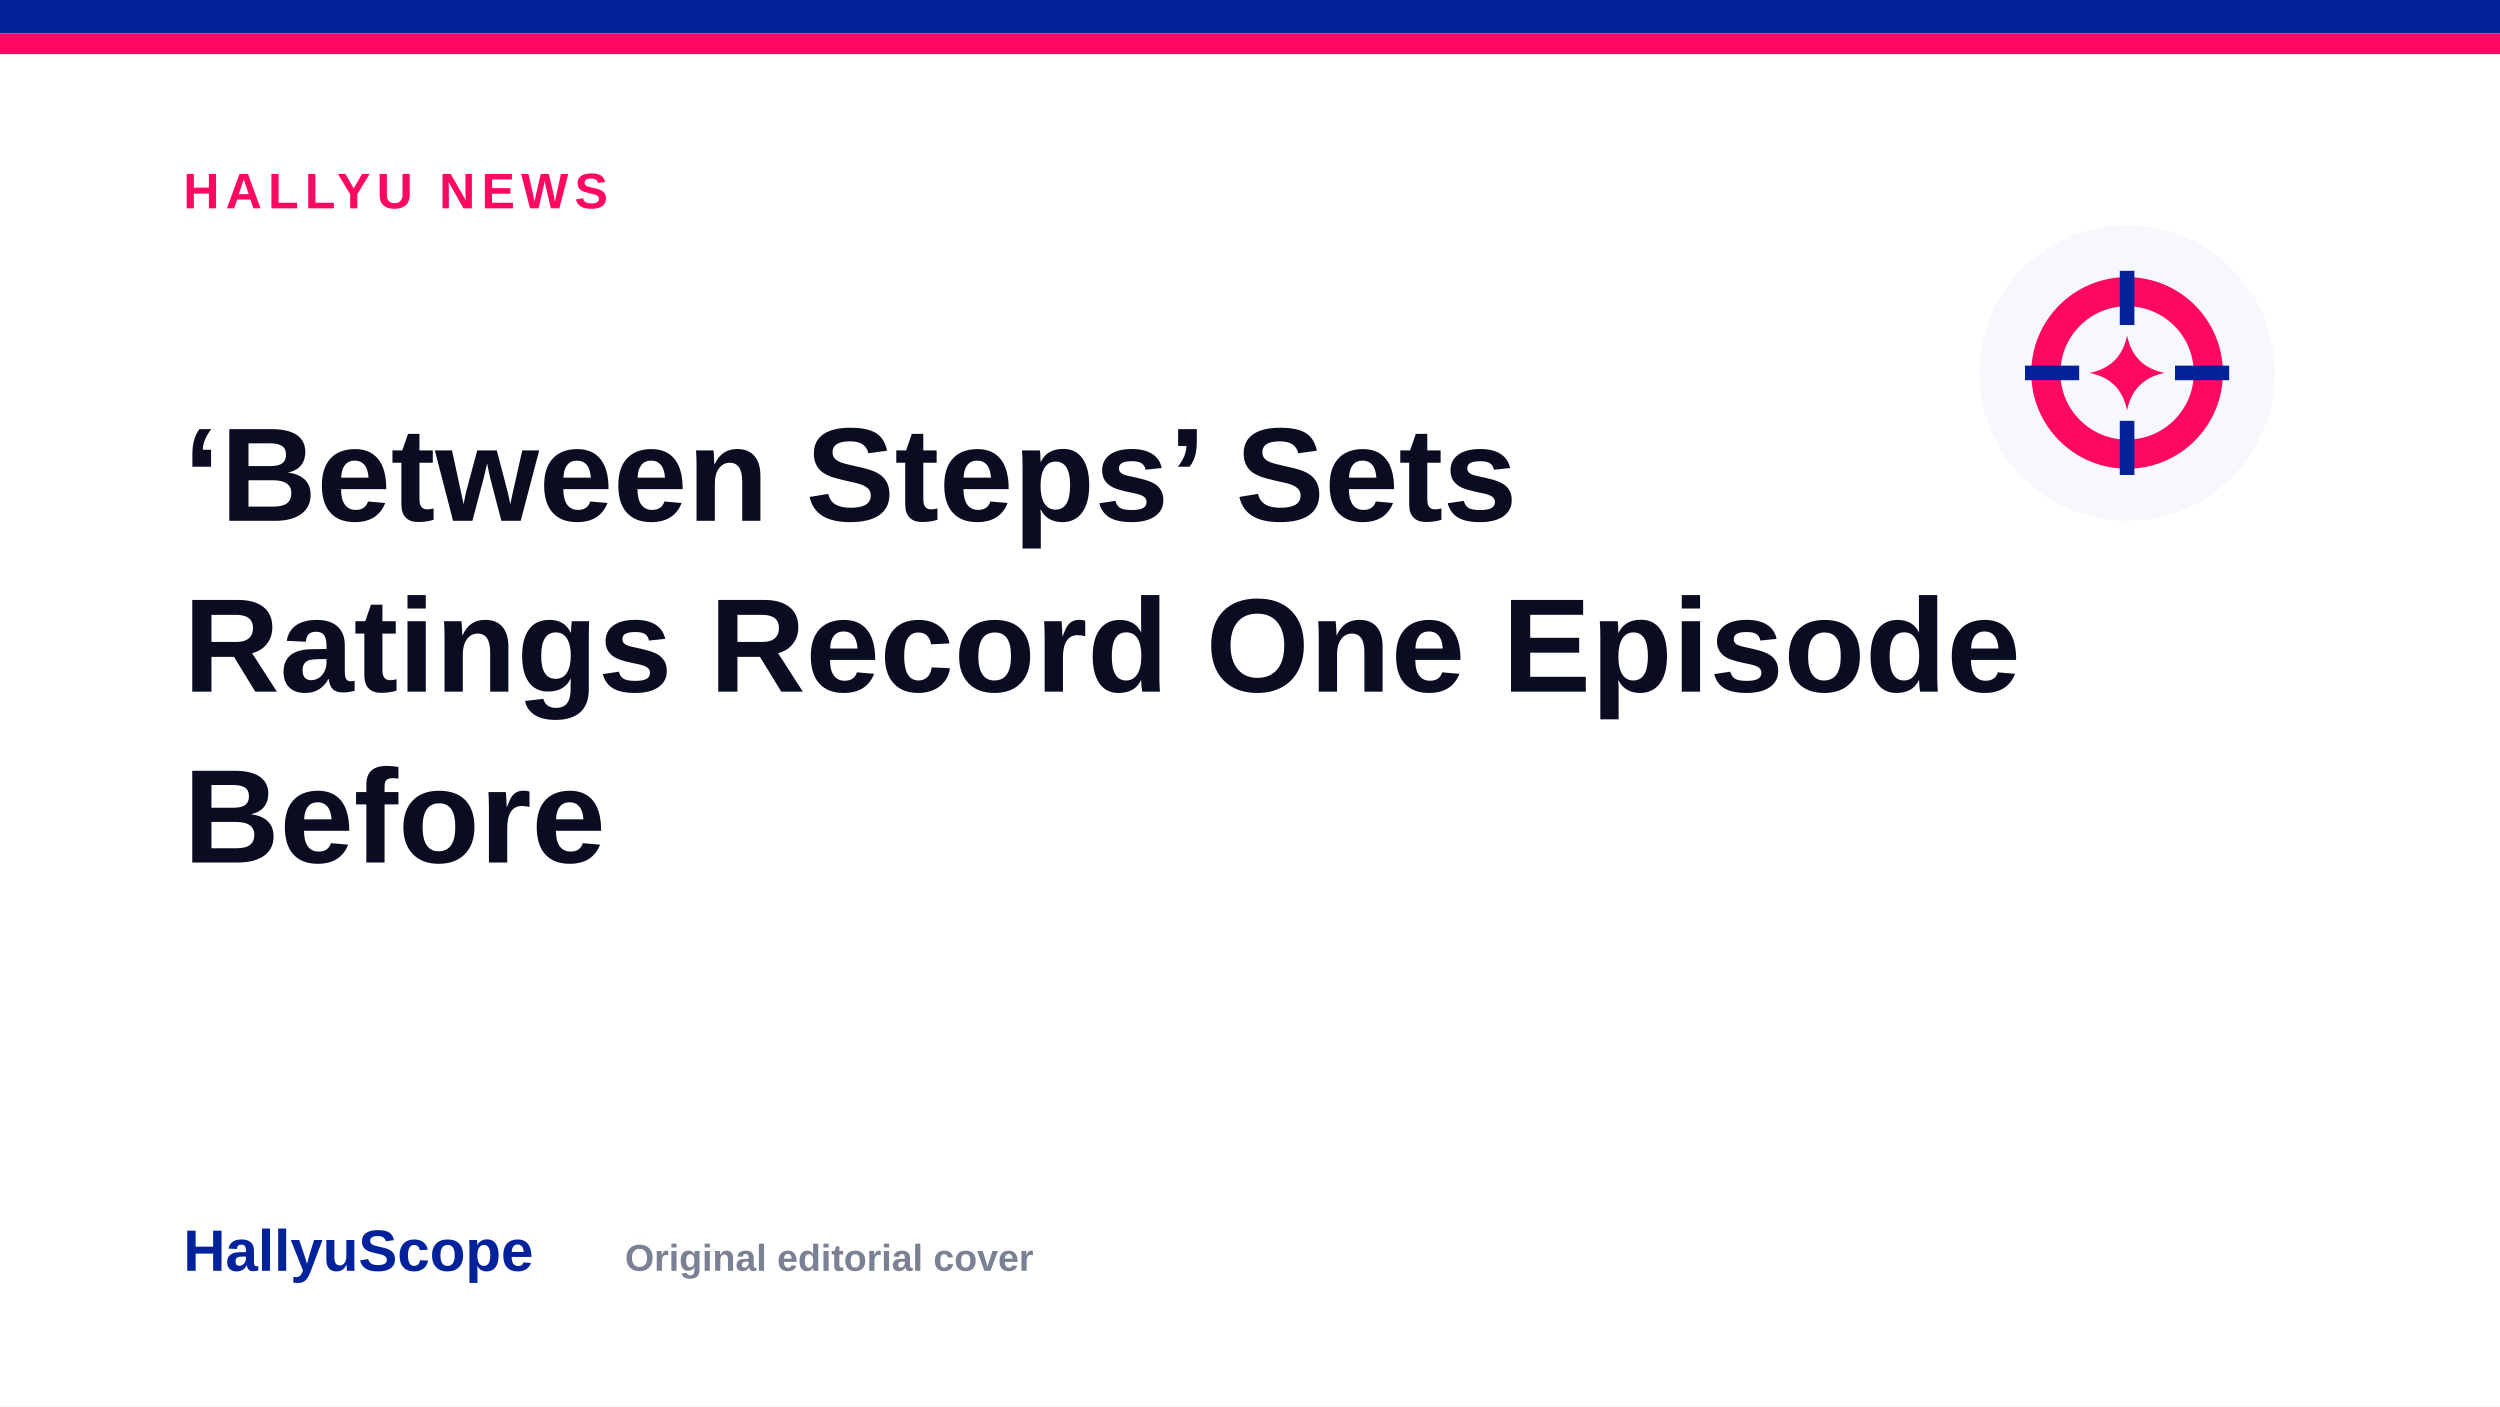
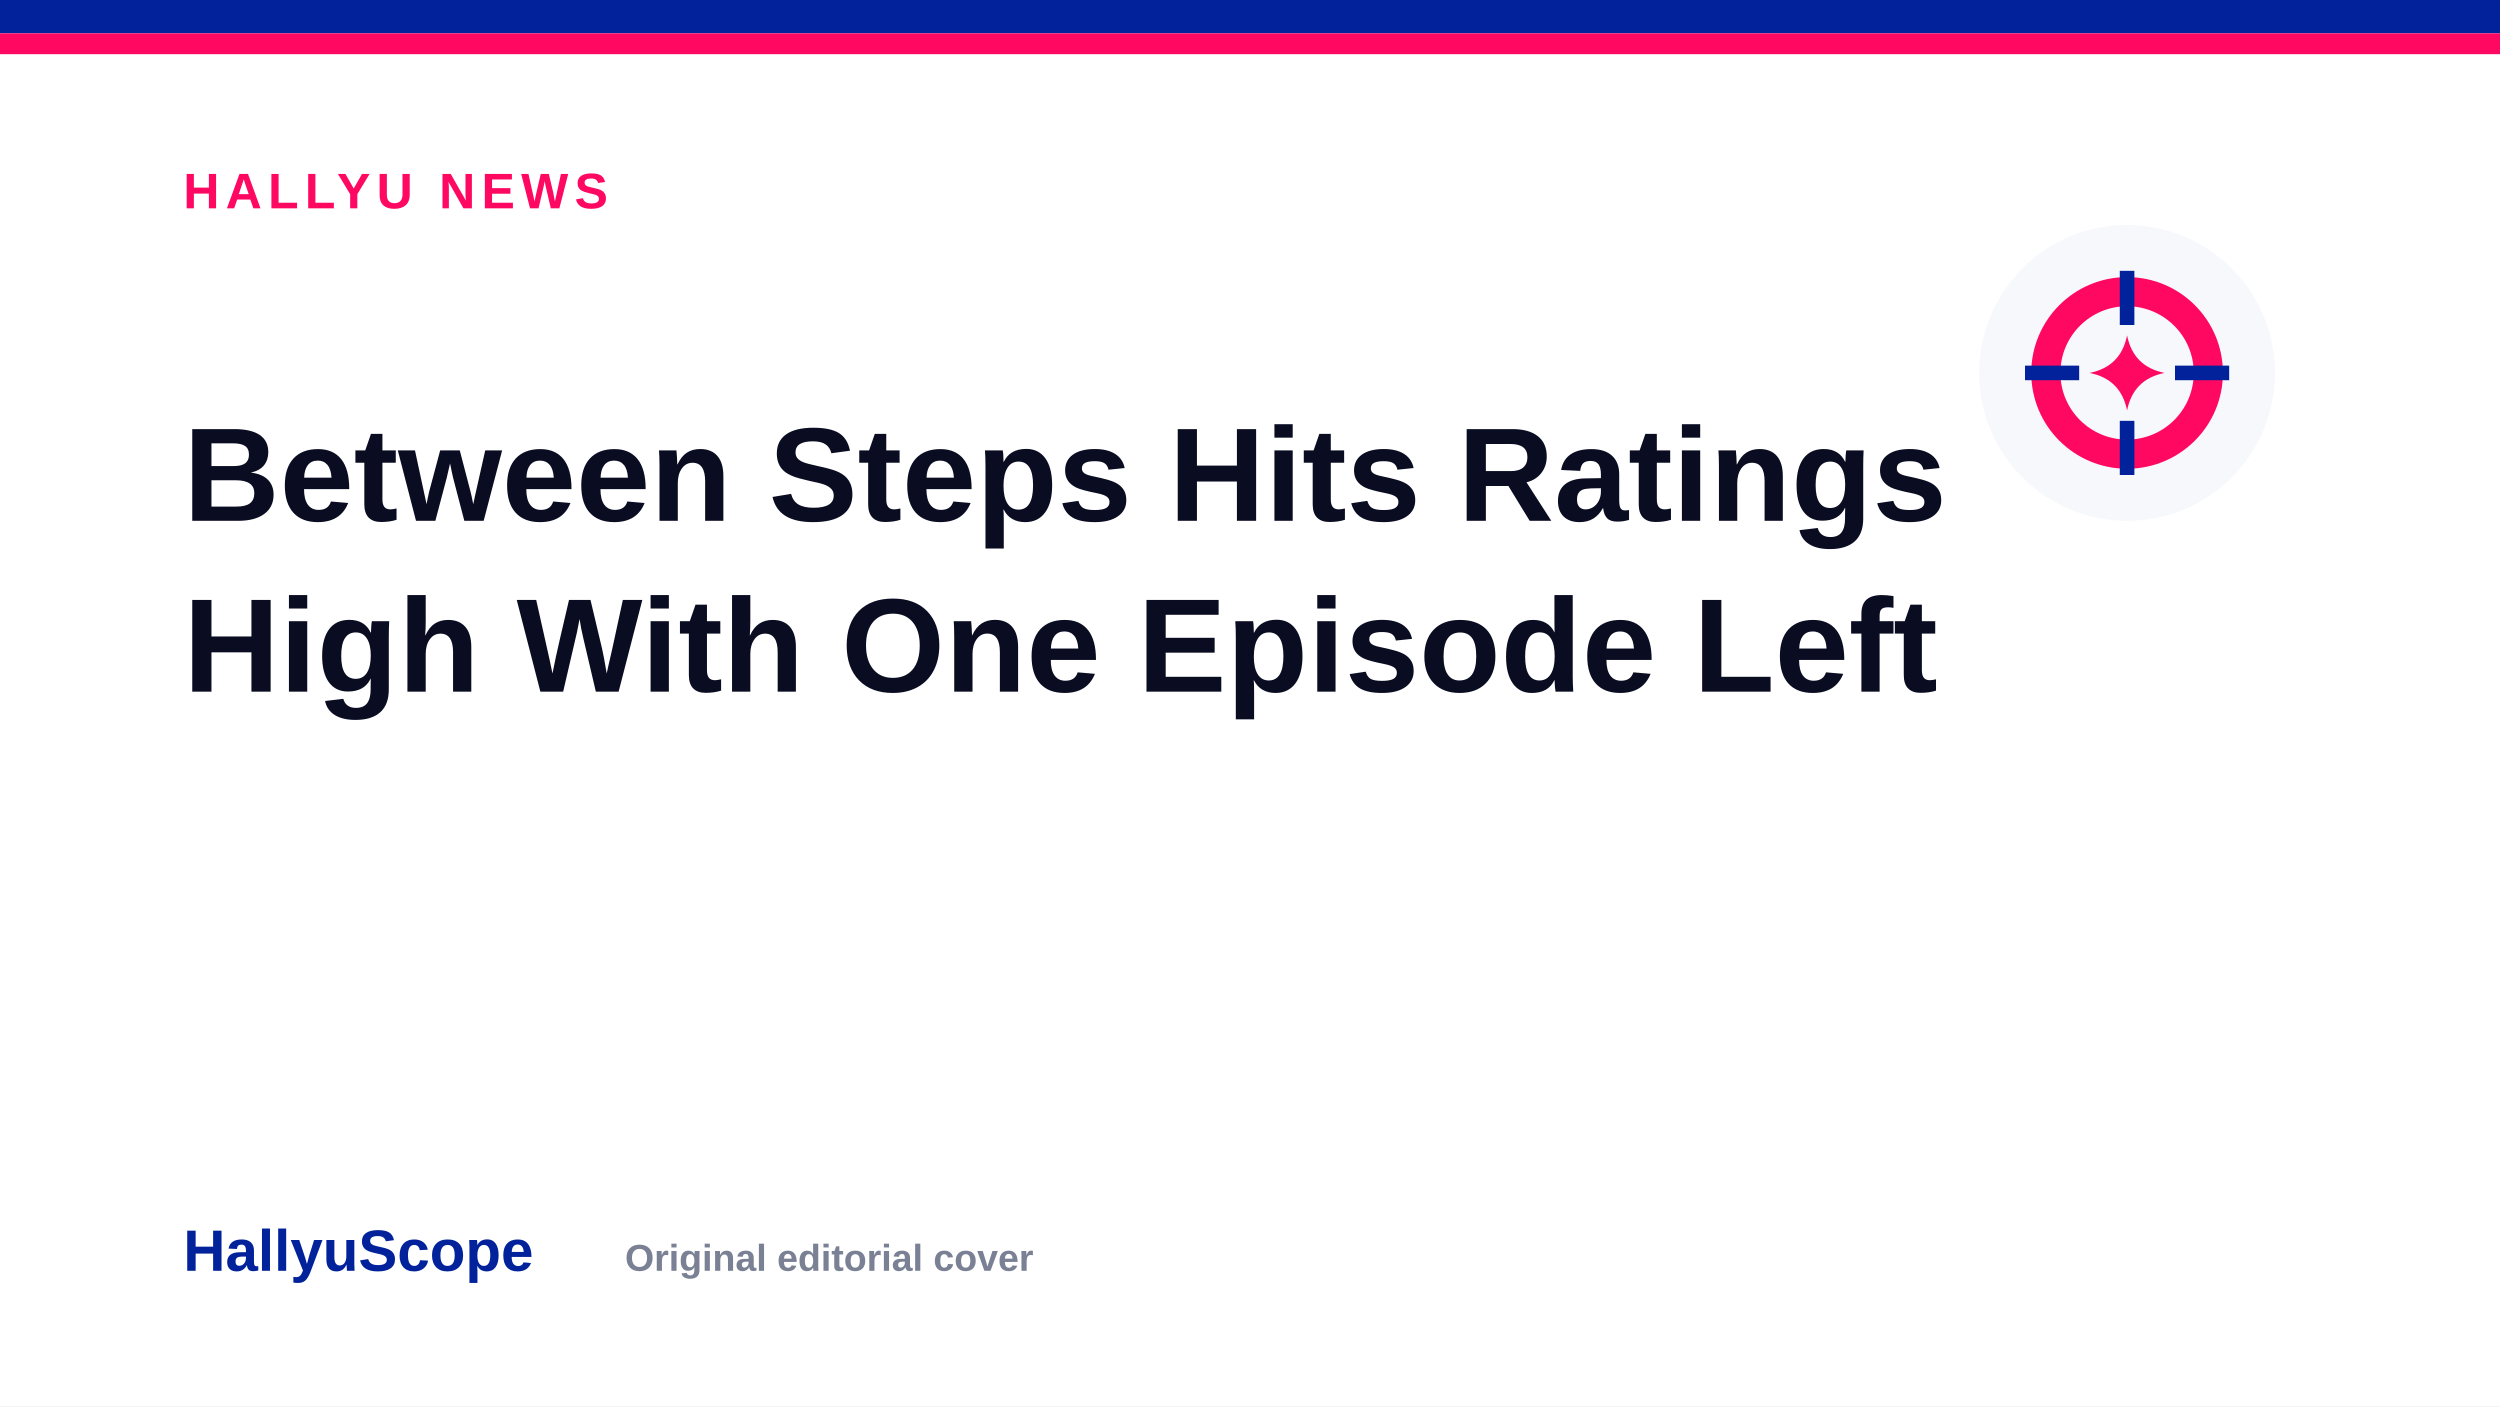
<svg xmlns="http://www.w3.org/2000/svg" width="1200" height="675" viewBox="0 0 1200 675">
  <rect width="1200" height="675" fill="#ffffff" />
  <rect x="0" y="0" width="1200" height="16" fill="#01229a" />
  <rect x="0" y="16" width="1200" height="10" fill="#fe0862" />
  <text x="88" y="100" font-family="Arial, Helvetica, sans-serif" font-size="24" font-weight="800" letter-spacing="3" fill="#fe0862">HALLYU NEWS</text>
-   <text x="88" y="250" font-family="Arial, Helvetica, sans-serif" font-size="64" font-weight="800" fill="#0a0d22">‘Between Steps’ Sets</text>
-   <text x="88" y="332" font-family="Arial, Helvetica, sans-serif" font-size="64" font-weight="800" fill="#0a0d22">Ratings Record One Episode</text>
-   <text x="88" y="414" font-family="Arial, Helvetica, sans-serif" font-size="64" font-weight="800" fill="#0a0d22">Before</text>
+   <text x="88" y="250" font-family="Arial, Helvetica, sans-serif" font-size="64" font-weight="800" fill="#0a0d22">Between Steps Hits Ratings</text>
+   <text x="88" y="332" font-family="Arial, Helvetica, sans-serif" font-size="64" font-weight="800" fill="#0a0d22">High With One Episode Left</text>
  <g transform="translate(950 108)">
    <rect x="0" y="0" width="142" height="142" rx="71" fill="#f7f8fc" />
    <circle cx="71" cy="71" r="39" fill="none" stroke="#fe0862" stroke-width="14" />
    <path d="M71 22v26M71 94v26M22 71h26M94 71h26" stroke="#01229a" stroke-width="7" />
    <path d="M71 53q3 15 18 18-15 3-18 18-3-15-18-18 15-3 18-18Z" fill="#fe0862" />
  </g>
  <text x="88" y="610" font-family="Arial, Helvetica, sans-serif" font-size="28" font-weight="800" fill="#01229a">HallyuScope</text>
  <text x="300" y="610" font-family="Arial, Helvetica, sans-serif" font-size="18" font-weight="600" fill="#7b8194">Original editorial cover</text>
</svg>
